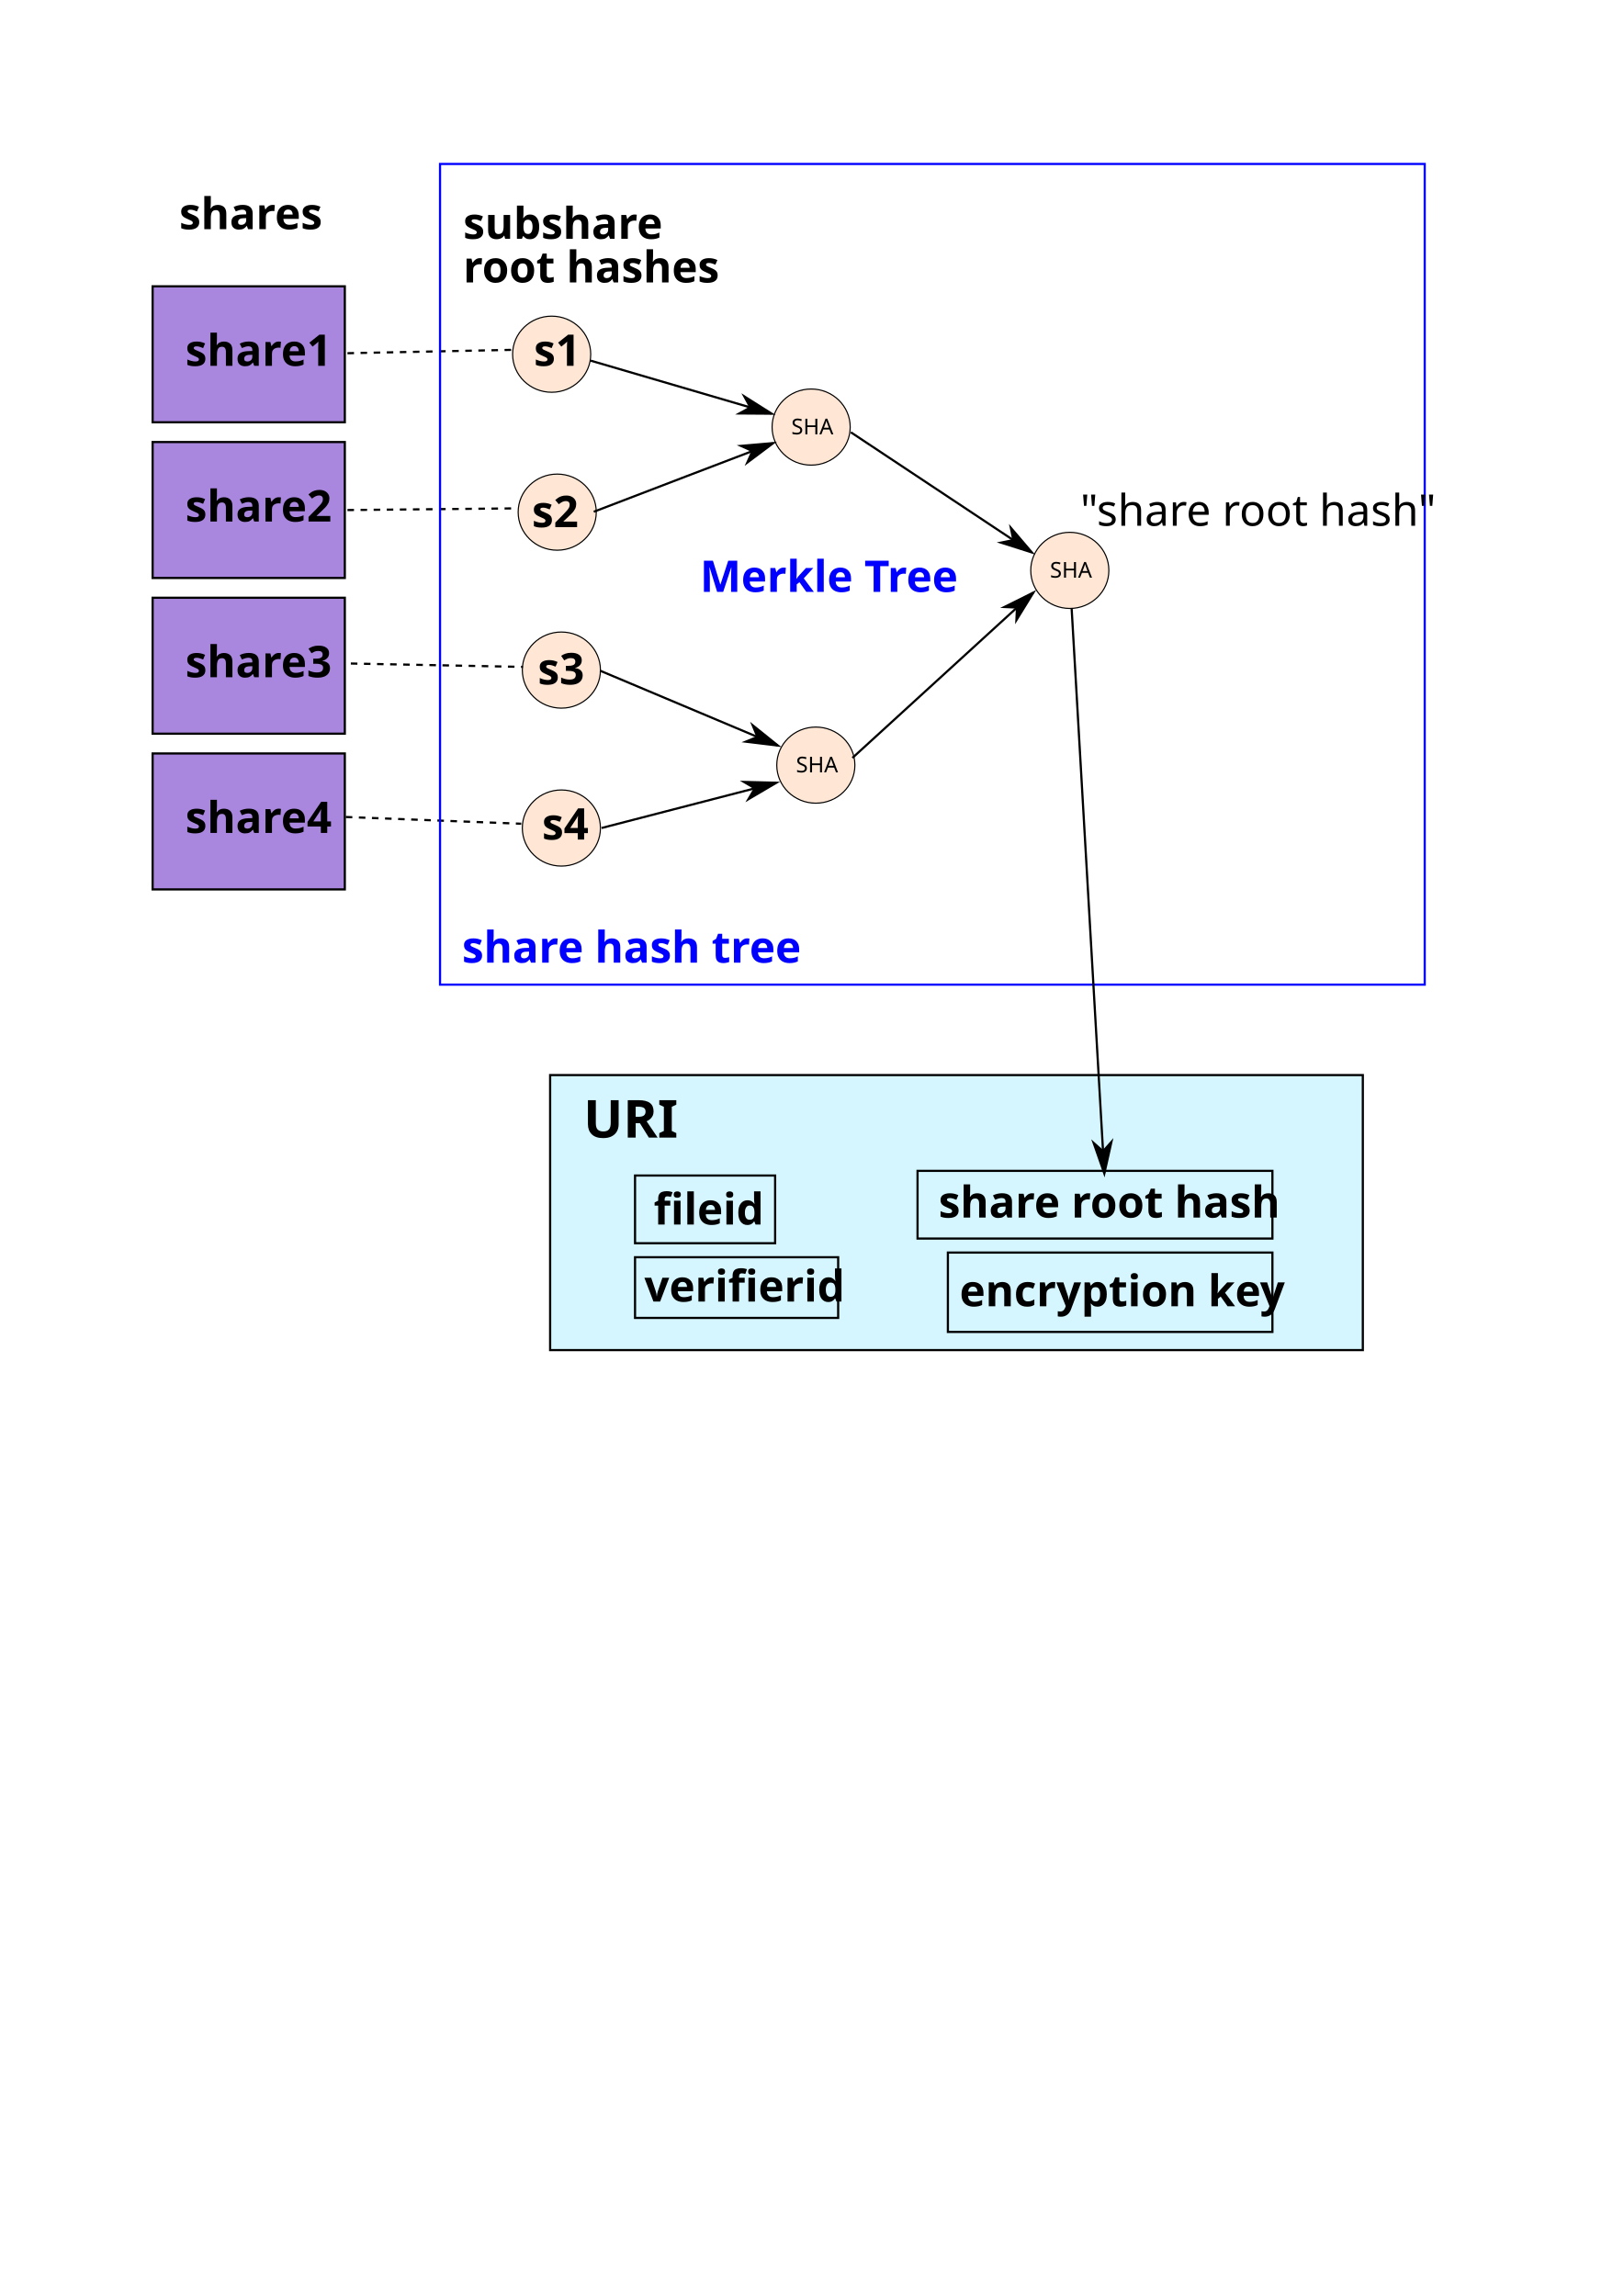
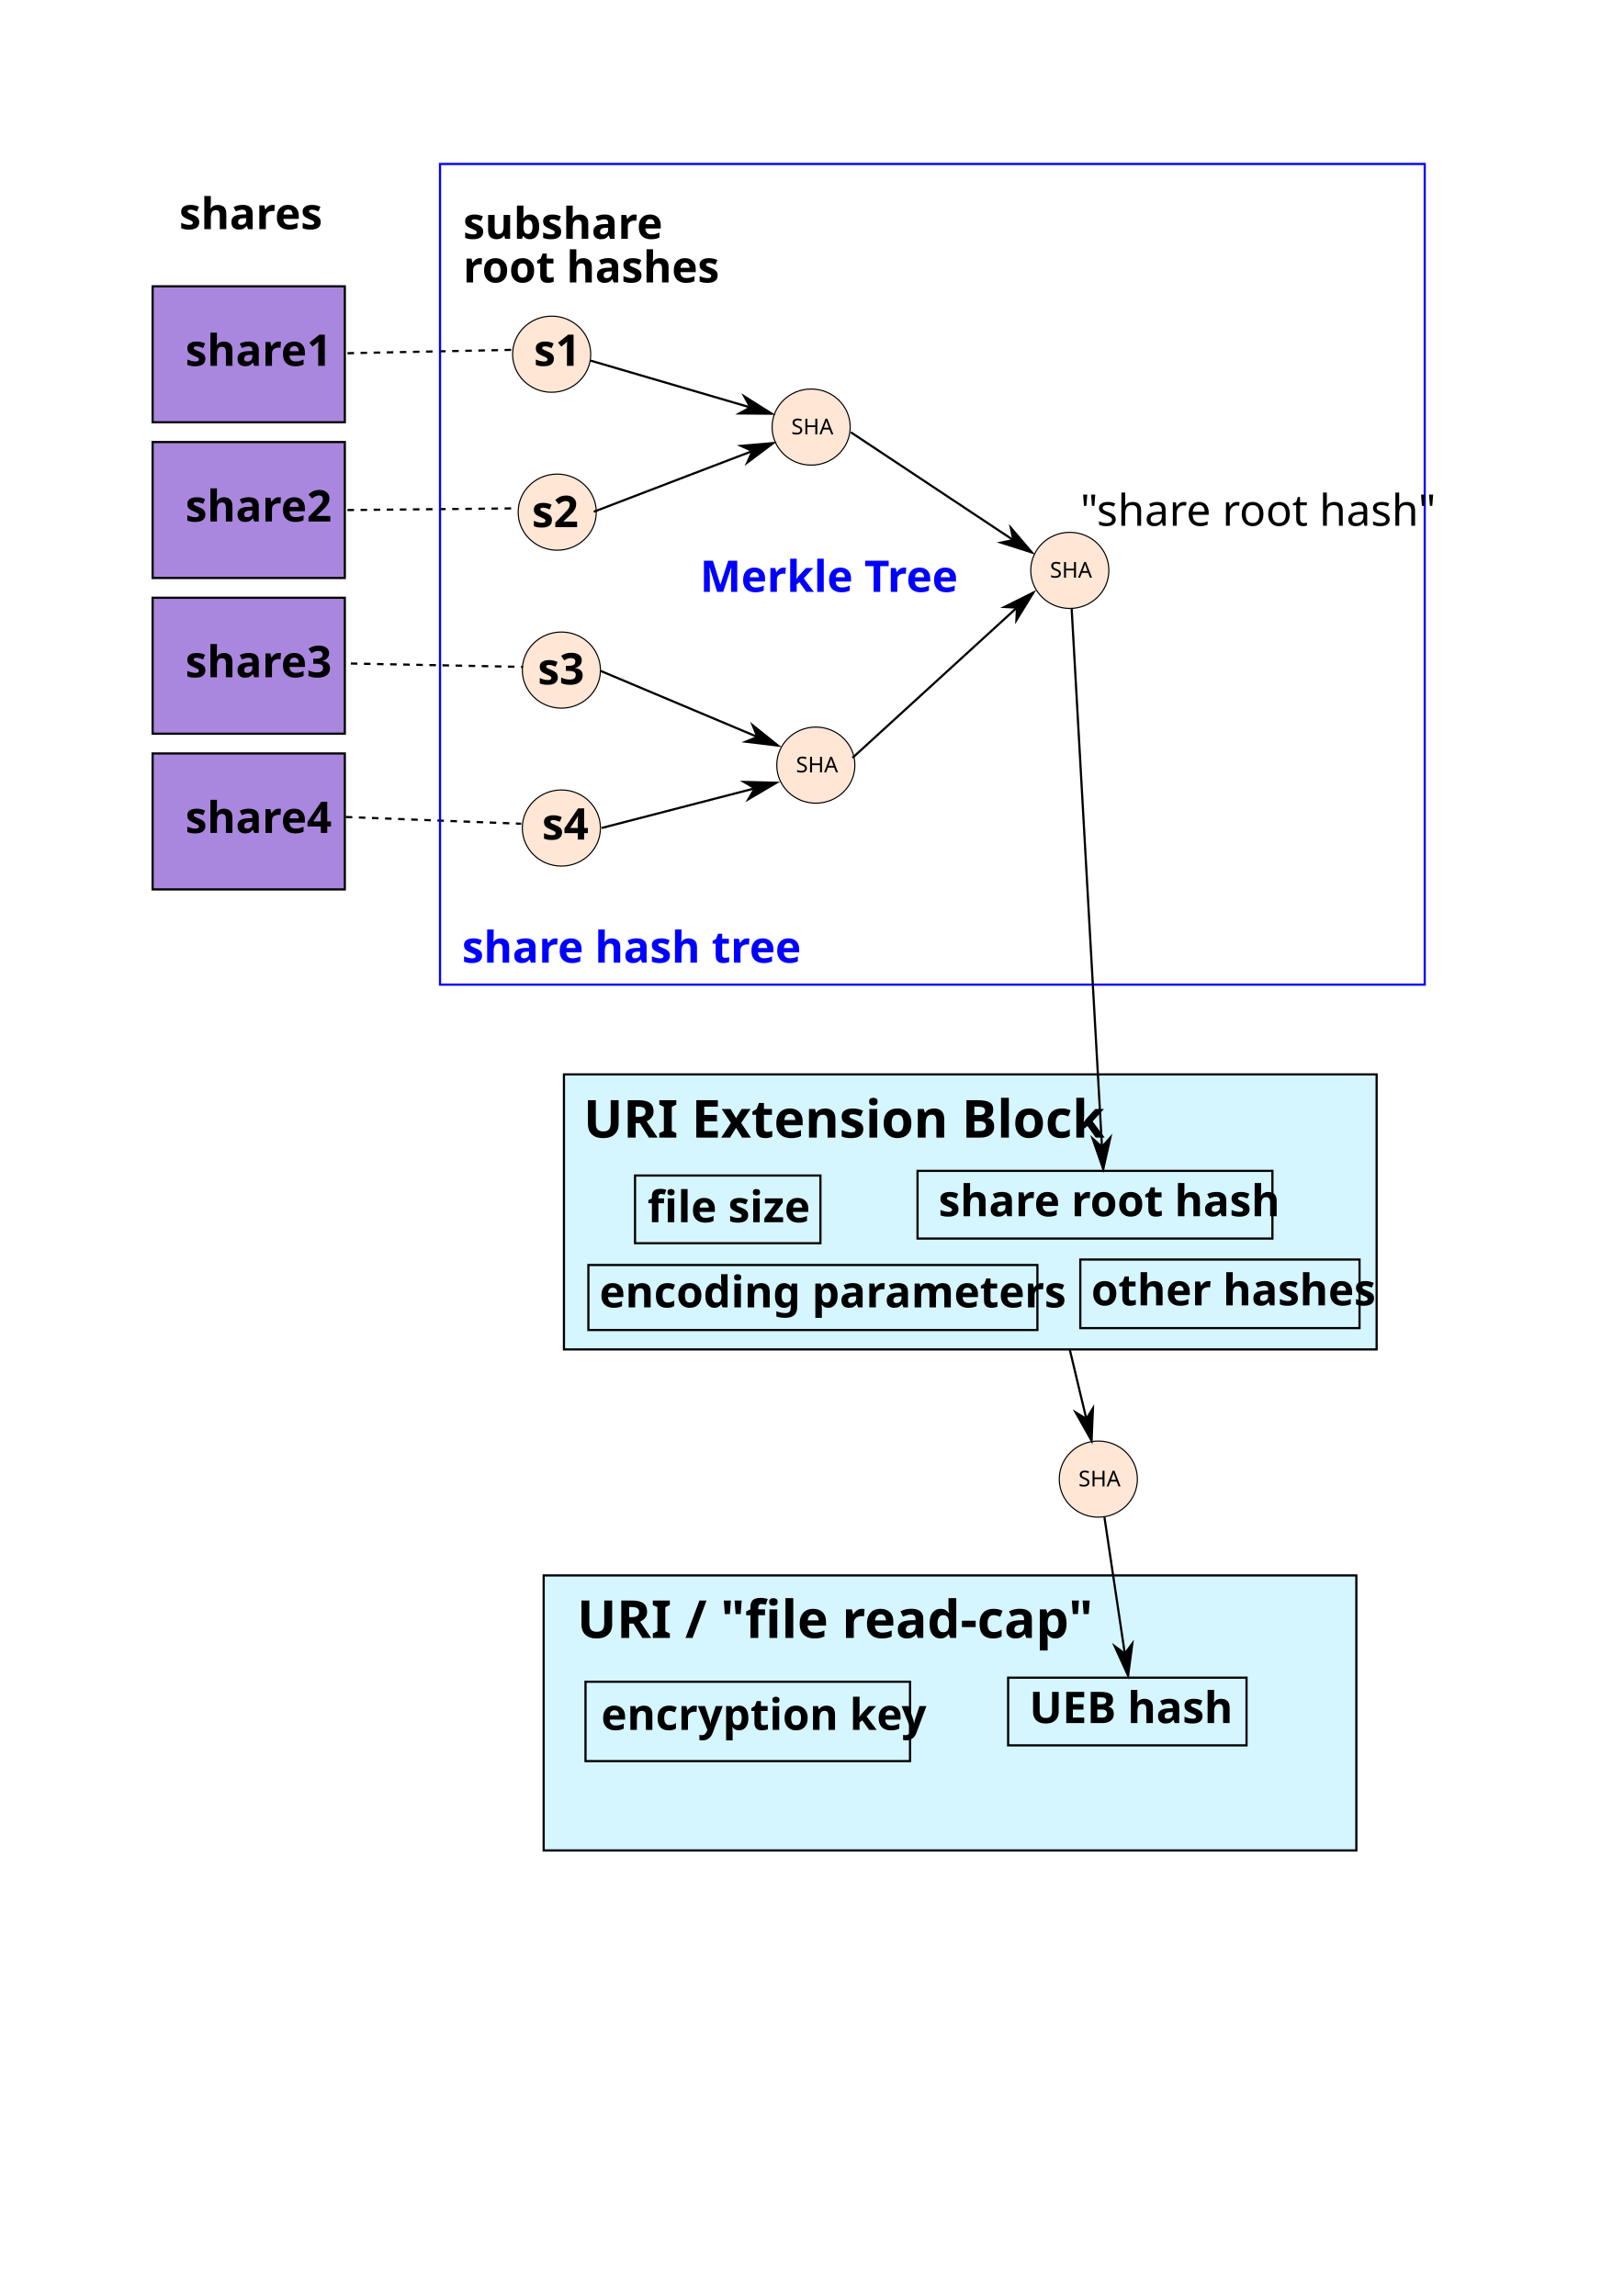
<svg xmlns="http://www.w3.org/2000/svg" width="744.094" height="1052.362" id="svg2">
  <defs id="defs4">
    <marker orient="auto" refY="0.0" refX="0.0" id="Arrow1Lend" style="overflow:visible;">
      <path id="path2976" d="M 0.0,0.0 L 5.0,-5.0 L -12.5,0.0 L 5.0,5.0 L 0.0,0.0 z " style="fill-rule:evenodd;stroke:#000000;stroke-width:1.0pt;marker-start:none;" transform="scale(0.8) rotate(180) translate(12.5,0)" />
    </marker>
  </defs>
  <g id="layer1">
    <text xml:space="preserve" style="font-size:20px;font-style:normal;font-variant:normal;font-weight:bold;font-stretch:normal;text-align:start;line-height:100%;writing-mode:lr-tb;text-anchor:start;fill:black;fill-opacity:1;stroke:none;stroke-width:1px;stroke-linecap:butt;stroke-linejoin:miter;stroke-opacity:1;font-family:Bitstream Charter" x="212.252" y="109.452" id="text3632">
      <tspan id="tspan3634" x="212.252" y="109.452">subshare</tspan>
      <tspan x="212.252" y="129.452" id="tspan3636">root hashes</tspan>
    </text>
    <g id="g3642" transform="translate(-226.712,-129.0765)">
      <path style="fill:#ffe6d5;fill-opacity:1;stroke:black;stroke-opacity:1" id="path3644" d="M 642.528 196.101 A 34.958 34.073 0 1 1  572.611,196.101 A 34.958 34.073 0 1 1  642.528 196.101 z" transform="matrix(0.511994,0,0,0.511994,289.5084,379.3664)" />
      <text xml:space="preserve" style="font-size:10px;font-style:normal;font-variant:normal;font-weight:normal;font-stretch:normal;text-align:start;line-height:100%;writing-mode:lr-tb;text-anchor:start;fill:black;fill-opacity:1;stroke:none;stroke-width:1px;stroke-linecap:butt;stroke-linejoin:miter;stroke-opacity:1;font-family:Bitstream Charter" x="591.476" y="483.094" id="text3646">
        <tspan y="483.094" x="591.476" id="tspan3648">SHA</tspan>
      </text>
    </g>
    <g id="g3675" transform="translate(175.712,7.63966)">
      <path transform="matrix(0.511994,0,0,0.511994,-233.9701,54.30905)" d="M 642.528 196.101 A 34.958 34.073 0 1 1  572.611,196.101 A 34.958 34.073 0 1 1  642.528 196.101 z" id="path3331" style="fill:#ffe6d5;fill-opacity:1;stroke:black;stroke-opacity:1" />
      <text id="text3653" y="160.032" x="68.929" style="font-size:20px;font-style:normal;font-variant:normal;font-weight:bold;font-stretch:normal;text-align:start;line-height:100%;writing-mode:lr-tb;text-anchor:start;fill:black;fill-opacity:1;stroke:none;stroke-width:1px;stroke-linecap:butt;stroke-linejoin:miter;stroke-opacity:1;font-family:Bitstream Charter" xml:space="preserve">
        <tspan y="160.032" x="68.929" id="tspan3655">s1</tspan>
      </text>
    </g>
    <g id="g3686" transform="translate(175.712,2.282887)">
      <path style="fill:#ffe6d5;fill-opacity:1;stroke:black;stroke-opacity:1" id="path3657" d="M 642.528 196.101 A 34.958 34.073 0 1 1  572.611,196.101 A 34.958 34.073 0 1 1  642.528 196.101 z" transform="matrix(0.511994,0,0,0.511994,-231.4293,132.056)" />
      <text xml:space="preserve" style="font-size:20px;font-style:normal;font-variant:normal;font-weight:bold;font-stretch:normal;text-align:start;line-height:100%;writing-mode:lr-tb;text-anchor:start;fill:black;fill-opacity:1;stroke:none;stroke-width:1px;stroke-linecap:butt;stroke-linejoin:miter;stroke-opacity:1;font-family:Bitstream Charter" x="68.03" y="239.329" id="text3659">
        <tspan y="239.329" x="68.03" id="tspan3680">s2</tspan>
      </text>
    </g>
    <g id="g3691" transform="translate(175.712,0.186429)">
      <path transform="matrix(0.511994,0,0,0.511994,-229.5194,206.5426)" d="M 642.528 196.101 A 34.958 34.073 0 1 1  572.611,196.101 A 34.958 34.073 0 1 1  642.528 196.101 z" id="path3663" style="fill:#ffe6d5;fill-opacity:1;stroke:black;stroke-opacity:1" />
      <text id="text3665" y="313.495" x="70.73" style="font-size:20px;font-style:normal;font-variant:normal;font-weight:bold;font-stretch:normal;text-align:start;line-height:100%;writing-mode:lr-tb;text-anchor:start;fill:black;fill-opacity:1;stroke:none;stroke-width:1px;stroke-linecap:butt;stroke-linejoin:miter;stroke-opacity:1;font-family:Bitstream Charter" xml:space="preserve">
        <tspan y="313.495" x="70.73" id="tspan3682">s3</tspan>
      </text>
    </g>
    <g id="g3696" transform="translate(175.712,7.639653)">
      <path style="fill:#ffe6d5;fill-opacity:1;stroke:black;stroke-opacity:1" id="path3669" d="M 642.528 196.101 A 34.958 34.073 0 1 1  572.611,196.101 A 34.958 34.073 0 1 1  642.528 196.101 z" transform="matrix(0.511994,0,0,0.511994,-229.5194,271.4796)" />
      <text xml:space="preserve" style="font-size:20px;font-style:normal;font-variant:normal;font-weight:bold;font-stretch:normal;text-align:start;line-height:100%;writing-mode:lr-tb;text-anchor:start;fill:black;fill-opacity:1;stroke:none;stroke-width:1px;stroke-linecap:butt;stroke-linejoin:miter;stroke-opacity:1;font-family:Bitstream Charter" x="72.67" y="377.162" id="text3671">
        <tspan y="377.162" x="72.67" id="tspan3684">s4</tspan>
      </text>
    </g>
    <g transform="translate(-228.8541,-284.0256)" id="g3701">
      <path transform="matrix(0.511994,0,0,0.511994,289.5084,379.3664)" d="M 642.528 196.101 A 34.958 34.073 0 1 1  572.611,196.101 A 34.958 34.073 0 1 1  642.528 196.101 z" id="path3703" style="fill:#ffe6d5;fill-opacity:1;stroke:black;stroke-opacity:1" />
      <text id="text3705" y="483.094" x="591.476" style="font-size:10px;font-style:normal;font-variant:normal;font-weight:normal;font-stretch:normal;text-align:start;line-height:100%;writing-mode:lr-tb;text-anchor:start;fill:black;fill-opacity:1;stroke:none;stroke-width:1px;stroke-linecap:butt;stroke-linejoin:miter;stroke-opacity:1;font-family:Bitstream Charter" xml:space="preserve">
        <tspan id="tspan3707" x="591.476" y="483.094">SHA</tspan>
      </text>
    </g>
    <g transform="translate(-110.3217,-218.3329)" id="g3709">
      <path transform="matrix(0.511994,0,0,0.511994,289.5084,379.3664)" d="M 642.528 196.101 A 34.958 34.073 0 1 1  572.611,196.101 A 34.958 34.073 0 1 1  642.528 196.101 z" id="path3711" style="fill:#ffe6d5;fill-opacity:1;stroke:black;stroke-opacity:1" />
      <text id="text3713" y="483.094" x="591.476" style="font-size:10px;font-style:normal;font-variant:normal;font-weight:normal;font-stretch:normal;text-align:start;line-height:100%;writing-mode:lr-tb;text-anchor:start;fill:black;fill-opacity:1;stroke:none;stroke-width:1px;stroke-linecap:butt;stroke-linejoin:miter;stroke-opacity:1;font-family:Bitstream Charter" xml:space="preserve">
        <tspan id="tspan3715" x="591.476" y="483.094">SHA</tspan>
      </text>
    </g>
    <path style="fill:none;fill-rule:evenodd;stroke:black;stroke-width:1px;stroke-linecap:butt;stroke-linejoin:miter;marker-end:url(#Arrow1Lend);stroke-opacity:1" d="M 270.681,165.296 L 353.511,189.574" id="path3717" />
    <path style="fill:none;fill-rule:evenodd;stroke:black;stroke-width:1px;stroke-linecap:butt;stroke-linejoin:miter;marker-end:url(#Arrow1Lend);stroke-opacity:1" d="M 272.109,234.559 C 275.679,233.131 354.225,203.141 354.225,203.141" id="path3719" />
    <path style="fill:none;fill-rule:evenodd;stroke:black;stroke-width:1px;stroke-linecap:butt;stroke-linejoin:miter;marker-end:url(#Arrow1Lend);stroke-opacity:1" d="M 274.965,307.392 L 356.367,341.666" id="path3721" />
    <path style="fill:none;fill-rule:evenodd;stroke:black;stroke-width:1px;stroke-linecap:butt;stroke-linejoin:miter;marker-end:url(#Arrow1Lend);stroke-opacity:1" d="M 275.679,379.511 L 355.653,358.804" id="path3723" />
    <path style="fill:none;fill-rule:evenodd;stroke:black;stroke-width:1px;stroke-linecap:butt;stroke-linejoin:miter;marker-end:url(#Arrow1Lend);stroke-opacity:1" d="M 390.641,347.379 L 473.471,271.689" id="path3725" />
    <path style="fill:none;fill-rule:evenodd;stroke:black;stroke-width:1px;stroke-linecap:butt;stroke-linejoin:miter;marker-end:url(#Arrow1Lend);stroke-opacity:1" d="M 389.927,198.142 L 472.757,253.124" id="path3727" />
    <text xml:space="preserve" style="font-size:20px;font-style:normal;font-variant:normal;font-weight:bold;font-stretch:normal;text-align:start;line-height:100%;writing-mode:lr-tb;text-anchor:start;fill:black;fill-opacity:1;stroke:none;stroke-width:1px;stroke-linecap:butt;stroke-linejoin:miter;stroke-opacity:1;font-family:Bitstream Charter" x="82.126" y="105.045" id="text4615">
      <tspan id="tspan4617" x="82.126" y="105.045">shares</tspan>
    </text>
    <g id="g4662" transform="translate(0,-7.629395e-6)">
      <rect ry="0" y="131.232" x="69.941" height="62.311" width="88.077" id="rect3245" style="fill:#aa87de;fill-opacity:1;stroke:black;stroke-opacity:1" />
      <text id="text4619" y="167.668" x="84.928" style="font-size:20px;font-style:normal;font-variant:normal;font-weight:bold;font-stretch:normal;text-align:start;line-height:100%;writing-mode:lr-tb;text-anchor:start;fill:black;fill-opacity:1;stroke:none;stroke-width:1px;stroke-linecap:butt;stroke-linejoin:miter;stroke-opacity:1;font-family:Bitstream Charter" xml:space="preserve">
        <tspan y="167.668" x="84.928" id="tspan4621">share1</tspan>
      </text>
    </g>
    <g id="g4657" transform="translate(-0.77298,-0.515305)">
      <rect style="fill:#aa87de;fill-opacity:1;stroke:black;stroke-opacity:1" id="rect4623" width="88.077" height="62.311" x="70.714" y="203.119" ry="0" />
      <text xml:space="preserve" style="font-size:20px;font-style:normal;font-variant:normal;font-weight:bold;font-stretch:normal;text-align:start;line-height:100%;writing-mode:lr-tb;text-anchor:start;fill:black;fill-opacity:1;stroke:none;stroke-width:1px;stroke-linecap:butt;stroke-linejoin:miter;stroke-opacity:1;font-family:Bitstream Charter" x="85.701" y="239.555" id="text4625">
        <tspan y="239.555" x="85.701" id="tspan4641">share2</tspan>
      </text>
    </g>
    <g id="g4652" transform="translate(-3.864891,1.288307)">
      <rect ry="0" y="272.687" x="73.806" height="62.311" width="88.077" id="rect4629" style="fill:#aa87de;fill-opacity:1;stroke:black;stroke-opacity:1" />
      <text id="text4631" y="309.123" x="88.793" style="font-size:20px;font-style:normal;font-variant:normal;font-weight:bold;font-stretch:normal;text-align:start;line-height:100%;writing-mode:lr-tb;text-anchor:start;fill:black;fill-opacity:1;stroke:none;stroke-width:1px;stroke-linecap:butt;stroke-linejoin:miter;stroke-opacity:1;font-family:Bitstream Charter" xml:space="preserve">
        <tspan y="309.123" x="88.793" id="tspan4643">share3</tspan>
      </text>
    </g>
    <g id="g4647" transform="translate(-4.637871,0)">
      <rect style="fill:#aa87de;fill-opacity:1;stroke:black;stroke-opacity:1" id="rect4635" width="88.077" height="62.311" x="74.579" y="345.347" ry="0" />
      <text xml:space="preserve" style="font-size:20px;font-style:normal;font-variant:normal;font-weight:bold;font-stretch:normal;text-align:start;line-height:100%;writing-mode:lr-tb;text-anchor:start;fill:black;fill-opacity:1;stroke:none;stroke-width:1px;stroke-linecap:butt;stroke-linejoin:miter;stroke-opacity:1;font-family:Bitstream Charter" x="89.566" y="381.782" id="text4637">
        <tspan y="381.782" x="89.566" id="tspan4645">share4</tspan>
      </text>
    </g>
    <path style="fill:none;fill-rule:evenodd;stroke:black;stroke-width:1;stroke-linecap:butt;stroke-linejoin:miter;stroke-opacity:1;stroke-miterlimit:4;stroke-dasharray:3,3;stroke-dashoffset:0" d="M 159.233,161.892 L 234.985,160.346" id="path4667" />
    <path style="fill:none;fill-rule:evenodd;stroke:black;stroke-width:1;stroke-linecap:butt;stroke-linejoin:miter;stroke-opacity:1;stroke-miterlimit:4;stroke-dasharray:3,3;stroke-dashoffset:0" d="M 159.233,233.779 L 236.531,233.006" id="path4669" />
    <path style="fill:none;fill-rule:evenodd;stroke:black;stroke-width:1;stroke-linecap:butt;stroke-linejoin:miter;stroke-opacity:1;stroke-miterlimit:4;stroke-dasharray:3,3;stroke-dashoffset:0" d="M 160.779,304.12 L 239.623,305.666" id="path4671" />
    <path style="fill:none;fill-rule:evenodd;stroke:black;stroke-width:1;stroke-linecap:butt;stroke-linejoin:miter;stroke-opacity:1;stroke-miterlimit:4;stroke-dasharray:3,3;stroke-dashoffset:0" d="M 158.46,374.461 L 238.85,377.553" id="path4673" />
    <rect style="fill:none;fill-opacity:1;stroke:blue;stroke-width:1;stroke-miterlimit:4;stroke-dasharray:none;stroke-dashoffset:0;stroke-opacity:1" id="rect5560" width="451.253" height="376.152" x="201.654" y="75.152" />
    <text xml:space="preserve" style="font-size:20px;font-style:normal;font-variant:normal;font-weight:bold;font-stretch:normal;text-align:start;line-height:100%;writing-mode:lr-tb;text-anchor:start;fill:blue;fill-opacity:1;stroke:none;stroke-width:1px;stroke-linecap:butt;stroke-linejoin:miter;stroke-opacity:1;font-family:Bitstream Charter" x="320.793" y="271.274" id="text3338">
      <tspan id="tspan3340" x="320.793" y="271.274">Merkle Tree</tspan>
    </text>
    <text xml:space="preserve" style="font-size:20;font-style:normal;font-variant:normal;font-weight:bold;font-stretch:normal;text-align:start;line-height:100%;writing-mode:lr;text-anchor:start;fill:blue;fill-opacity:1;stroke:none;stroke-width:1px;stroke-linecap:butt;stroke-linejoin:miter;stroke-opacity:1;font-family:Bitstream Charter" x="211.744" y="441.222" id="text3342">
      <tspan id="tspan7495" x="211.744" y="441.222">share hash tree</tspan>
    </text>
    <text xml:space="preserve" style="font-size:20px;font-style:normal;font-variant:normal;font-weight:normal;font-stretch:normal;text-align:start;line-height:100%;writing-mode:lr-tb;text-anchor:start;fill:black;fill-opacity:1;stroke:none;stroke-width:1px;stroke-linecap:butt;stroke-linejoin:miter;stroke-opacity:1;font-family:Bitstream Charter" x="495.057" y="240.973" id="text5566">
      <tspan id="tspan5568" x="495.057" y="240.973">"share root hash"</tspan>
    </text>
-     <rect style="fill:#d5f6ff;fill-opacity:1;stroke:black;stroke-width:1;stroke-miterlimit:4;stroke-dasharray:none;stroke-dashoffset:0;stroke-opacity:1" id="rect8042" width="372.433" height="126.054" x="252.109" y="492.758" />
-     <text xml:space="preserve" style="font-size:24px;font-style:normal;font-variant:normal;font-weight:bold;font-stretch:normal;text-align:start;line-height:100%;writing-mode:lr-tb;text-anchor:start;fill:black;fill-opacity:1;stroke:none;stroke-width:1px;stroke-linecap:butt;stroke-linejoin:miter;stroke-opacity:1;font-family:Bitstream Charter" x="267.388" y="521.406" id="text8044">
-       <tspan id="tspan8046" x="267.388" y="521.406">URI</tspan>
+     <rect style="fill:#d5f6ff;fill-opacity:1;stroke:#000000;stroke-width:1;stroke-miterlimit:4;stroke-dasharray:none;stroke-dashoffset:0;stroke-opacity:1" id="rect8042" width="372.433" height="126.054" x="258.438" y="492.446" />
+     <text xml:space="preserve" style="font-size:24px;font-style:normal;font-variant:normal;font-weight:bold;font-stretch:normal;text-align:start;line-height:100%;writing-mode:lr-tb;text-anchor:start;fill:#000000;fill-opacity:1;stroke:none;stroke-width:1px;stroke-linecap:butt;stroke-linejoin:miter;stroke-opacity:1;font-family:Bitstream Charter" x="267.388" y="521.406" id="text8044">
+       <tspan id="tspan8046" x="267.388" y="521.406">URI Extension Block</tspan>
    </text>
-     <text xml:space="preserve" style="font-size:20px;font-style:normal;font-variant:normal;font-weight:bold;font-stretch:normal;text-align:start;line-height:100%;writing-mode:lr-tb;text-anchor:start;fill:black;fill-opacity:1;stroke:none;stroke-width:1px;stroke-linecap:butt;stroke-linejoin:miter;stroke-opacity:1;font-family:Bitstream Charter" x="299.579" y="561.266" id="text8048">
-       <tspan id="tspan8050" x="299.579" y="561.266">fileid</tspan>
+     <path style="fill:none;fill-rule:evenodd;stroke:black;stroke-width:1px;stroke-linecap:butt;stroke-linejoin:miter;stroke-opacity:1;marker-end:url(#Arrow1Lend)" d="M 491.096,278.805 L 505.571,535.712" id="path8064" />
+     <g id="g5534">
+       <text id="text8048" y="560.191" x="296.71" style="font-size:20px;font-style:normal;font-variant:normal;font-weight:bold;font-stretch:normal;text-align:start;line-height:100%;writing-mode:lr-tb;text-anchor:start;fill:#000000;fill-opacity:1;stroke:none;stroke-width:1px;stroke-linecap:butt;stroke-linejoin:miter;stroke-opacity:1;font-family:Bitstream Charter" xml:space="preserve">
+         <tspan y="560.191" x="296.71" id="tspan8050">file size</tspan>
+       </text>
+       <rect y="538.797" x="291.02" height="31.028" width="84.954" id="rect8066" style="fill:none;fill-opacity:1;stroke:#000000;stroke-width:1;stroke-miterlimit:4;stroke-dasharray:none;stroke-dashoffset:0;stroke-opacity:1" />
+     </g>
+     <g id="g5539" transform="translate(-21.38094,3.563491)">
+       <text id="text8052" y="595.662" x="296.09" style="font-size:20px;font-style:normal;font-variant:normal;font-weight:bold;font-stretch:normal;text-align:start;line-height:100%;writing-mode:lr-tb;text-anchor:start;fill:#000000;fill-opacity:1;stroke:none;stroke-width:1px;stroke-linecap:butt;stroke-linejoin:miter;stroke-opacity:1;font-family:Bitstream Charter" xml:space="preserve">
+         <tspan y="595.662" x="296.09" id="tspan8054">encoding parameters</tspan>
+       </text>
+       <rect style="fill:none;fill-opacity:1;stroke:#000000;stroke-width:1;stroke-miterlimit:4;stroke-dasharray:none;stroke-dashoffset:0;stroke-opacity:1" id="rect8068" width="205.772" height="29.795" x="291.02" y="576.245" />
+     </g>
+     <g id="g5529">
+       <text id="text8060" y="557.451" x="430.069" style="font-size:20px;font-style:normal;font-variant:normal;font-weight:bold;font-stretch:normal;text-align:start;line-height:100%;writing-mode:lr-tb;text-anchor:start;fill:#000000;fill-opacity:1;stroke:none;stroke-width:1px;stroke-linecap:butt;stroke-linejoin:miter;stroke-opacity:1;font-family:Bitstream Charter" xml:space="preserve">
+         <tspan y="557.451" x="430.069" id="tspan8062">share root hash</tspan>
+       </text>
+       <rect y="536.657" x="420.481" height="31.028" width="162.629" id="rect8070" style="fill:none;fill-opacity:1;stroke:black;stroke-width:1;stroke-miterlimit:4;stroke-dasharray:none;stroke-dashoffset:0;stroke-opacity:1" />
+     </g>
+     <flowRoot xml:space="preserve" id="flowRoot5444" style="fill:black;stroke:none;stroke-opacity:1;stroke-width:1px;stroke-linejoin:miter;stroke-linecap:butt;fill-opacity:1;font-family:Courier 10 Pitch;font-style:normal;font-weight:normal;font-size:18px;font-stretch:normal;font-variant:normal;text-anchor:start;text-align:start;writing-mode:lr;line-height:100%">
+       <flowRegion id="flowRegion5446">
+         <rect id="rect5448" width="440.868" height="206.595" x="212.526" y="478.048" />
+       </flowRegion>
+       <flowPara id="flowPara5450" />
+     </flowRoot>
+     <flowRoot style="fill:black;stroke:none;stroke-opacity:1;stroke-width:1px;stroke-linejoin:miter;stroke-linecap:butt;fill-opacity:1;font-family:Courier 10 Pitch;font-style:normal;font-weight:normal;font-size:18px;font-stretch:normal;font-variant:normal;text-anchor:start;text-align:start;writing-mode:lr;line-height:100%" id="flowRoot5452" xml:space="preserve">
+       <flowRegion id="flowRegion5454">
+         <rect y="478.048" x="212.526" height="206.595" width="440.868" id="rect5456" />
+       </flowRegion>
+       <flowPara id="flowPara5458" />
+     </flowRoot>
+     <rect y="722.088" x="249.143" height="126.054" width="372.433" id="rect5460" style="fill:#d5f6ff;fill-opacity:1;stroke:#000000;stroke-width:1;stroke-miterlimit:4;stroke-dasharray:none;stroke-dashoffset:0;stroke-opacity:1" />
+     <text id="text5462" y="750.737" x="264.422" style="font-size:24px;font-style:normal;font-variant:normal;font-weight:bold;font-stretch:normal;text-align:start;line-height:100%;writing-mode:lr-tb;text-anchor:start;fill:#000000;fill-opacity:1;stroke:none;stroke-width:1px;stroke-linecap:butt;stroke-linejoin:miter;stroke-opacity:1;font-family:Bitstream Charter" xml:space="preserve">
+       <tspan y="750.737" x="264.422" id="tspan5464">URI / "file read-cap"</tspan>
    </text>
-     <text xml:space="preserve" style="font-size:20px;font-style:normal;font-variant:normal;font-weight:bold;font-stretch:normal;text-align:start;line-height:100%;writing-mode:lr-tb;text-anchor:start;fill:black;fill-opacity:1;stroke:none;stroke-width:1px;stroke-linecap:butt;stroke-linejoin:miter;stroke-opacity:1;font-family:Bitstream Charter" x="295.3" y="596.573" id="text8052">
-       <tspan id="tspan8054" x="295.3" y="596.573">verifierid</tspan>
-     </text>
-     <text xml:space="preserve" style="font-size:20px;font-style:normal;font-variant:normal;font-weight:bold;font-stretch:normal;text-align:start;line-height:100%;writing-mode:lr-tb;text-anchor:start;fill:black;fill-opacity:1;stroke:none;stroke-width:1px;stroke-linecap:butt;stroke-linejoin:miter;stroke-opacity:1;font-family:Bitstream Charter" x="439.74" y="598.713" id="text8056">
-       <tspan id="tspan8058" x="439.74" y="598.713">encryption key</tspan>
-     </text>
-     <text xml:space="preserve" style="font-size:20px;font-style:normal;font-variant:normal;font-weight:bold;font-stretch:normal;text-align:start;line-height:100%;writing-mode:lr-tb;text-anchor:start;fill:black;fill-opacity:1;stroke:none;stroke-width:1px;stroke-linecap:butt;stroke-linejoin:miter;stroke-opacity:1;font-family:Bitstream Charter" x="430.111" y="558.056" id="text8060">
-       <tspan id="tspan8062" x="430.111" y="558.056">share root hash</tspan>
-     </text>
-     <path style="fill:none;fill-rule:evenodd;stroke:black;stroke-width:1px;stroke-linecap:butt;stroke-linejoin:miter;stroke-opacity:1;marker-end:url(#Arrow1Lend)" d="M 491.096,278.805 L 506.075,537.727" id="path8064" />
-     <rect style="fill:none;fill-opacity:1;stroke:black;stroke-width:1;stroke-miterlimit:4;stroke-dasharray:none;stroke-dashoffset:0;stroke-opacity:1" id="rect8066" width="64.196" height="31.028" x="291.02" y="538.797" />
-     <rect y="576.245" x="291.02" height="27.818" width="93.084" id="rect8068" style="fill:none;fill-opacity:1;stroke:black;stroke-width:1;stroke-miterlimit:4;stroke-dasharray:none;stroke-dashoffset:0;stroke-opacity:1" />
-     <rect style="fill:none;fill-opacity:1;stroke:black;stroke-width:1;stroke-miterlimit:4;stroke-dasharray:none;stroke-dashoffset:0;stroke-opacity:1" id="rect8070" width="162.629" height="31.028" x="420.481" y="536.657" />
-     <rect y="574.105" x="434.39" height="36.378" width="148.72" id="rect8072" style="fill:none;fill-opacity:1;stroke:black;stroke-width:1;stroke-miterlimit:4;stroke-dasharray:none;stroke-dashoffset:0;stroke-opacity:1" />
+     <g id="g5498">
+       <text xml:space="preserve" style="font-size:20px;font-style:normal;font-variant:normal;font-weight:bold;font-stretch:normal;text-align:start;line-height:100%;writing-mode:lr-tb;text-anchor:start;fill:#000000;fill-opacity:1;stroke:none;stroke-width:1px;stroke-linecap:butt;stroke-linejoin:miter;stroke-opacity:1;font-family:Bitstream Charter" x="471.728" y="789.757" id="text5478">
+         <tspan id="tspan5480" x="471.728" y="789.757">UEB hash</tspan>
+       </text>
+       <rect style="fill:none;fill-opacity:1;stroke:#000000;stroke-width:1;stroke-miterlimit:4;stroke-dasharray:none;stroke-dashoffset:0;stroke-opacity:1" id="rect5486" width="109.25" height="31.028" x="461.998" y="768.953" />
+     </g>
+     <g id="g5503">
+       <text xml:space="preserve" style="font-size:20px;font-style:normal;font-variant:normal;font-weight:bold;font-stretch:normal;text-align:start;line-height:100%;writing-mode:lr-tb;text-anchor:start;fill:#000000;fill-opacity:1;stroke:none;stroke-width:1px;stroke-linecap:butt;stroke-linejoin:miter;stroke-opacity:1;font-family:Bitstream Charter" x="275.496" y="792.894" id="text5474">
+         <tspan id="tspan5476" x="275.496" y="792.894">encryption key</tspan>
+       </text>
+       <rect y="770.815" x="268.323" height="36.378" width="148.72" id="rect5488" style="fill:none;fill-opacity:1;stroke:#000000;stroke-width:1;stroke-miterlimit:4;stroke-dasharray:none;stroke-dashoffset:0;stroke-opacity:1" />
+     </g>
+     <g transform="translate(-97.25129,198.1785)" id="g5490">
+       <path transform="matrix(0.511994,0,0,0.511994,289.5084,379.3664)" d="M 642.528,196.101 A 34.958,34.073 0 1 1 572.611,196.101 A 34.958,34.073 0 1 1 642.528,196.101 z" id="path5492" style="fill:#ffe6d5;fill-opacity:1;stroke:#000000;stroke-opacity:1" />
+       <text id="text5494" y="483.094" x="591.476" style="font-size:10px;font-style:normal;font-variant:normal;font-weight:normal;font-stretch:normal;text-align:start;line-height:100%;writing-mode:lr-tb;text-anchor:start;fill:#000000;fill-opacity:1;stroke:none;stroke-width:1px;stroke-linecap:butt;stroke-linejoin:miter;stroke-opacity:1;font-family:Bitstream Charter" xml:space="preserve">
+         <tspan id="tspan5496" x="591.476" y="483.094">SHA</tspan>
+       </text>
+     </g>
+     <path id="path5508" d="M 490.16,618.226 L 500.193,660.167" style="fill:none;fill-rule:evenodd;stroke:#000000;stroke-width:1px;stroke-linecap:butt;stroke-linejoin:miter;marker-end:url(#Arrow1Lend);stroke-opacity:1" />
+     <path style="fill:none;fill-rule:evenodd;stroke:#000000;stroke-width:1px;stroke-linecap:butt;stroke-linejoin:miter;marker-end:url(#Arrow1Lend);stroke-opacity:1" d="M 506.136,695.456 L 516.965,767.913" id="path5510" />
+     <g id="g5524" transform="translate(-7.839679,-5.701585)">
+       <rect style="fill:none;fill-opacity:1;stroke:#000000;stroke-width:1;stroke-miterlimit:4;stroke-dasharray:none;stroke-dashoffset:0;stroke-opacity:1" id="rect8072" width="127.961" height="31.435" x="502.91" y="583.001" />
+       <text xml:space="preserve" style="font-size:20px;font-style:normal;font-variant:normal;font-weight:bold;font-stretch:normal;text-align:start;line-height:100%;writing-mode:lr-tb;text-anchor:start;fill:#000000;fill-opacity:1;stroke:none;stroke-width:1px;stroke-linecap:butt;stroke-linejoin:miter;stroke-opacity:1;font-family:Bitstream Charter" x="507.926" y="603.999" id="text5520">
+         <tspan id="tspan5522" x="507.926" y="603.999">other hashes</tspan>
+       </text>
+     </g>
  </g>
</svg>
